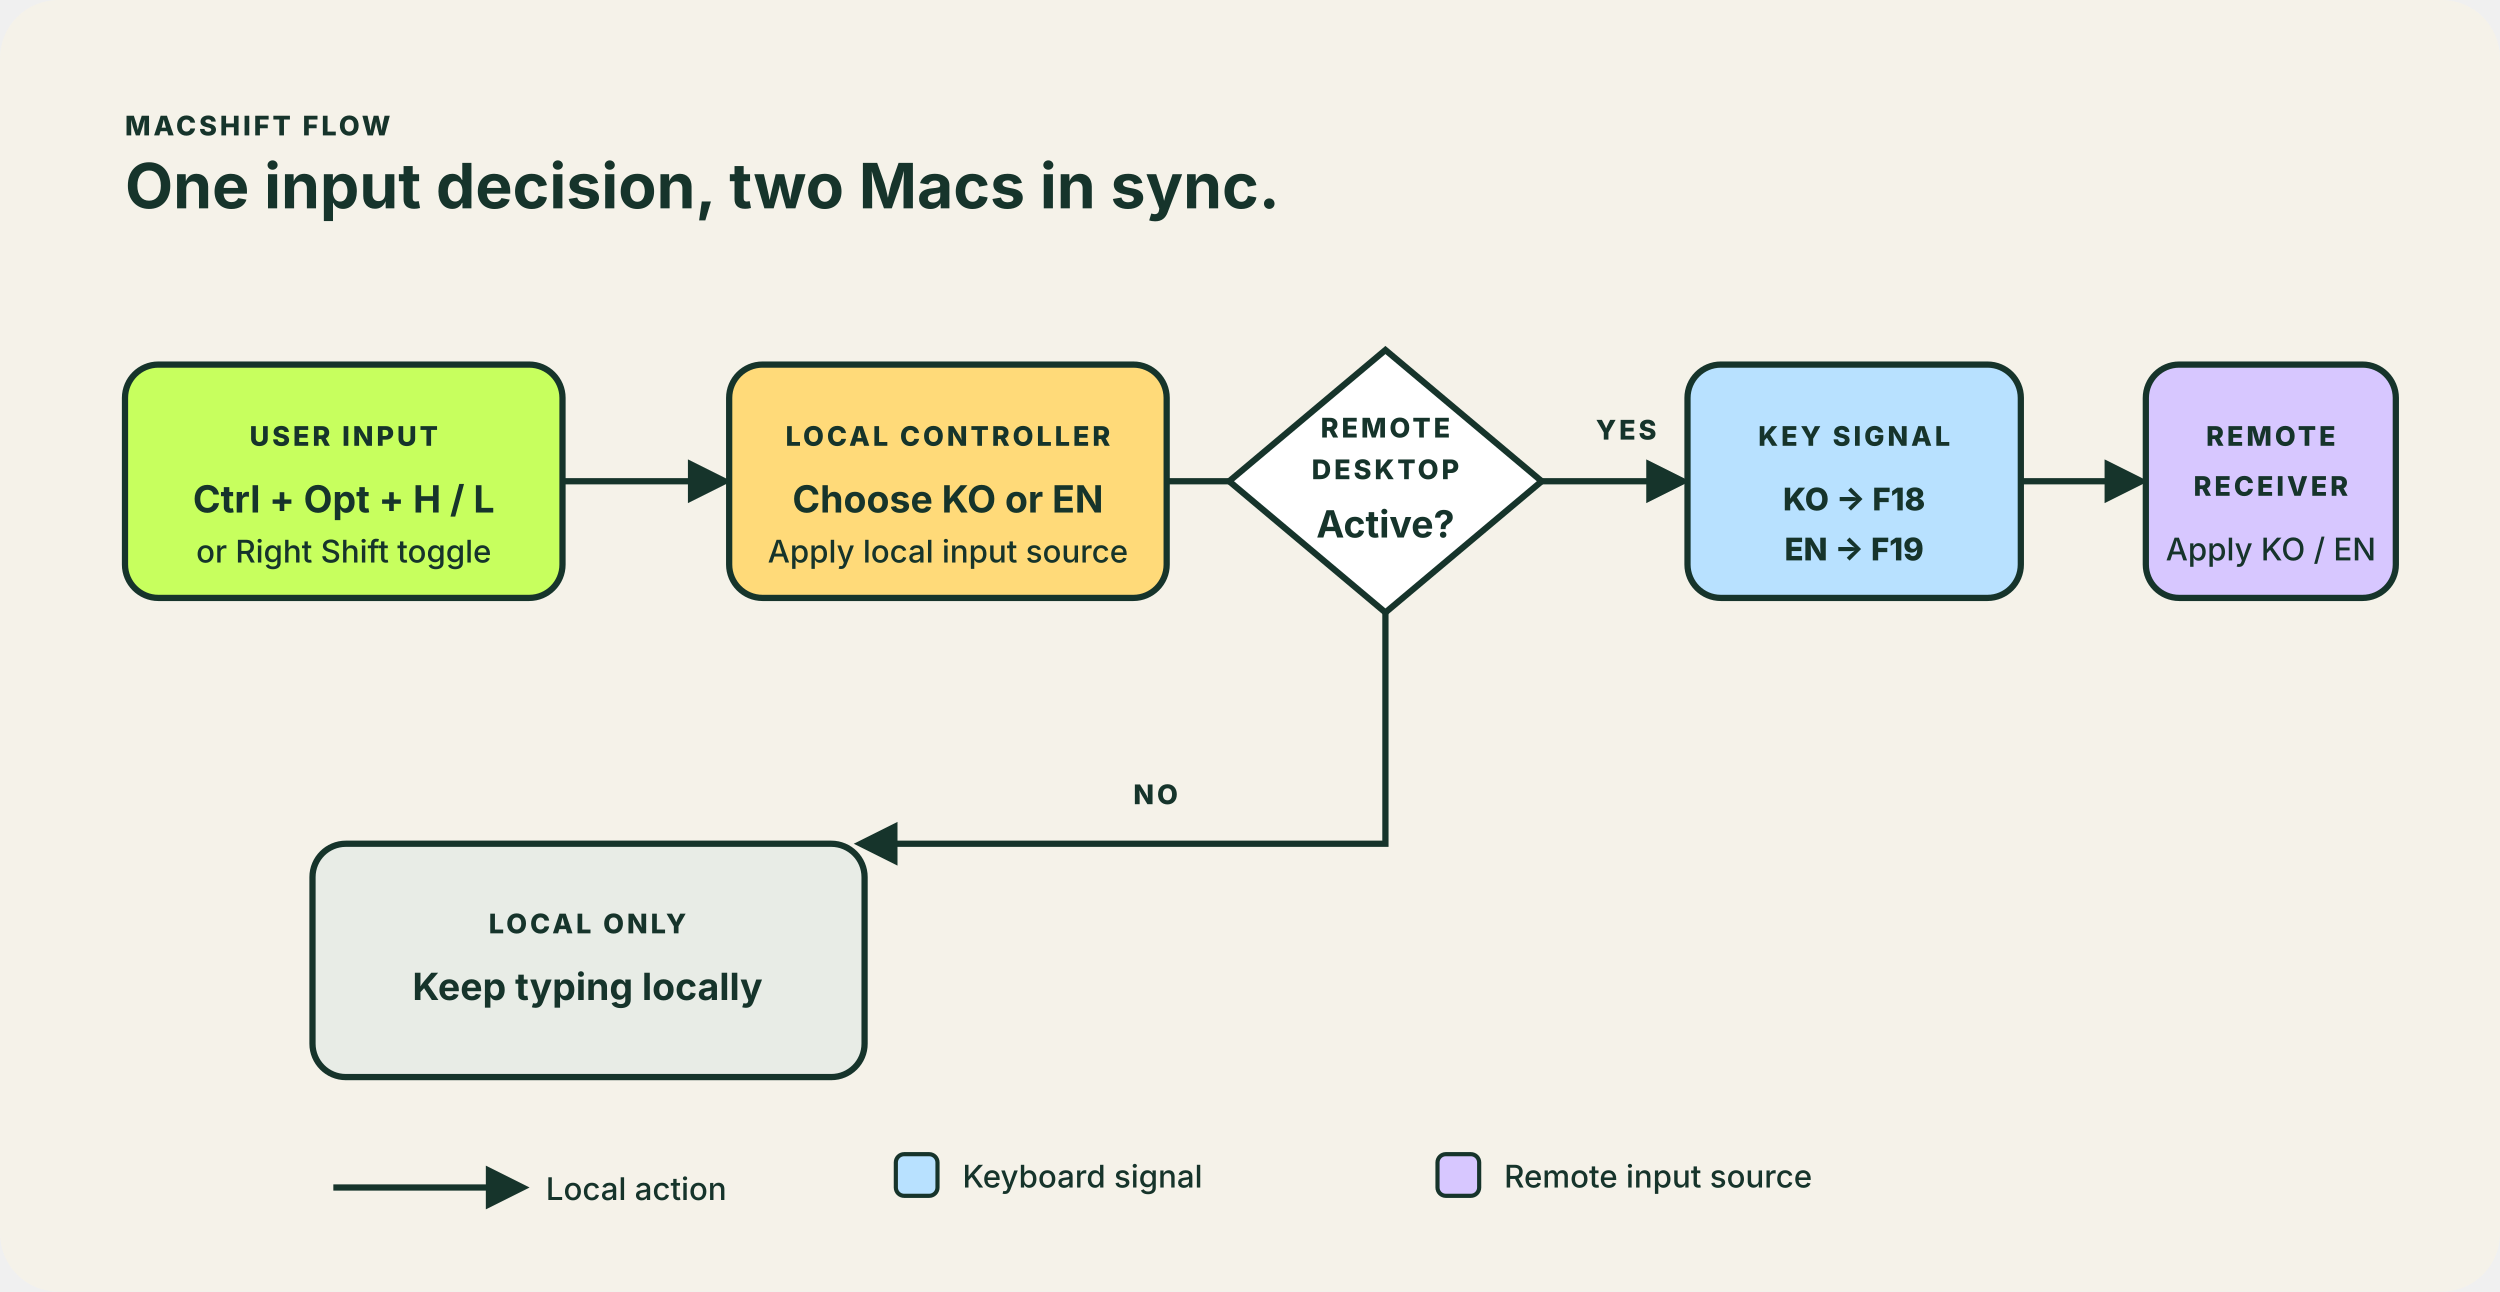
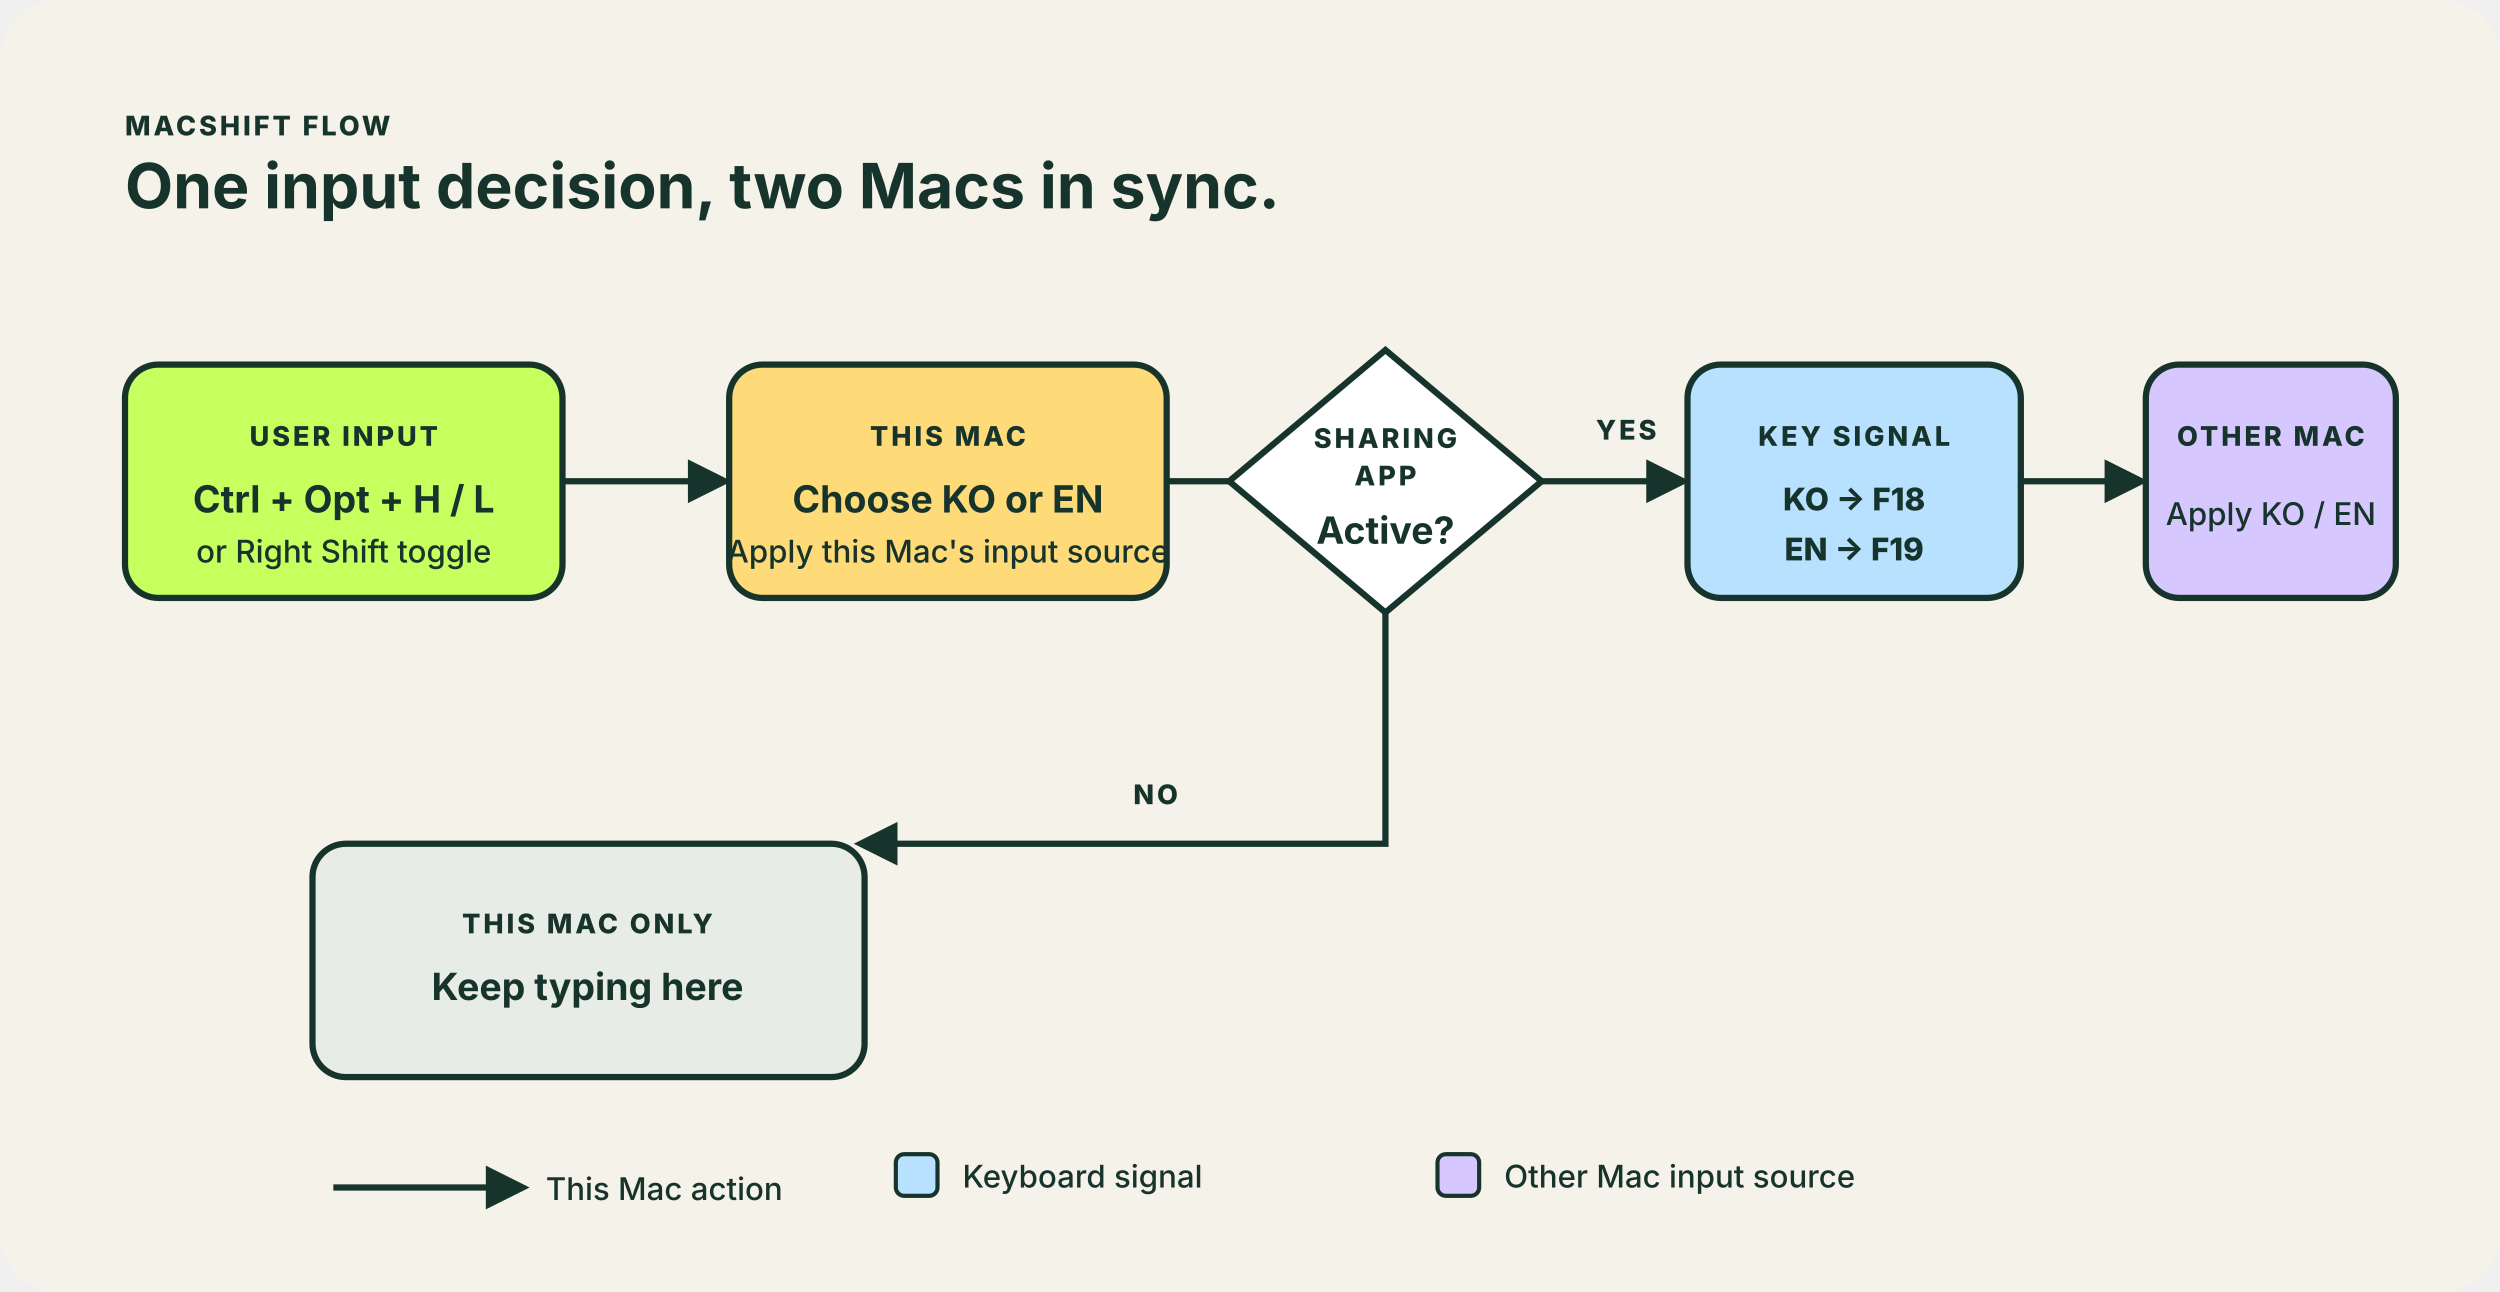
<svg xmlns="http://www.w3.org/2000/svg" viewBox="0 0 1200 620" role="img" aria-labelledby="title desc">
  <defs>
    <marker id="arrow" viewBox="0 0 10 10" refX="8" refY="5" markerWidth="7" markerHeight="7" orient="auto-start-reverse">
      <path d="M 0 0 L 10 5 L 0 10 z" fill="#16342b" />
    </marker>
    <style>
      .line{fill:none;stroke:#16342b;stroke-width:3;marker-end:url(#arrow)}.dash{fill:none;stroke:#16342b;stroke-width:3;stroke-dasharray:8 8;marker-end:url(#arrow)}.box{stroke:#16342b;stroke-width:3}.label{font:700 18px -apple-system,BlinkMacSystemFont,"Segoe UI",sans-serif;fill:#16342b}.small{font:500 15px -apple-system,BlinkMacSystemFont,"Segoe UI",sans-serif;fill:#16342b}.tag{font:800 13px -apple-system,BlinkMacSystemFont,"Segoe UI",sans-serif;fill:#16342b;letter-spacing:1.4px}.signal{font:800 15px -apple-system,BlinkMacSystemFont,"Segoe UI",sans-serif;fill:#16342b}
    </style>
  </defs>
  <rect width="1200" height="620" rx="28" fill="#f5f2e9" />
  <text x="60" y="65" class="tag">MACSHIFT FLOW</text>
  <text x="60" y="100" class="label" style="font-size:30px">One input decision, two Macs in sync.</text>
  <rect x="60" y="175" width="210" height="112" rx="16" class="box" fill="#c7ff5e" />
  <text x="165" y="214" text-anchor="middle" class="tag">USER INPUT</text>
  <text x="165" y="246" text-anchor="middle" class="label">Ctrl + Opt + H / L</text>
  <text x="165" y="270" text-anchor="middle" class="small">or Right Shift toggle</text>
  <path d="M270 231 H347" class="line" />
  <rect x="350" y="175" width="210" height="112" rx="16" class="box" fill="#ffda79" />
-   <text x="455" y="214" text-anchor="middle" class="tag">LOCAL CONTROLLER</text>
+   <text x="455" y="214" text-anchor="middle" class="tag">THIS MAC</text>
  <text x="455" y="246" text-anchor="middle" class="label">Choose KO or EN</text>
-   <text x="455" y="270" text-anchor="middle" class="small">Apply local input source</text>
+   <text x="455" y="270" text-anchor="middle" class="small">Apply this Mac's input source</text>
  <path d="M560 231 H627" class="line" />
  <path d="M665 168 L740 231 L665 294 L590 231 Z" class="box" fill="#ffffff" />
-   <text x="665" y="210" text-anchor="middle" class="tag">REMOTE</text>
-   <text x="665" y="230" text-anchor="middle" class="tag">DESKTOP</text>
-   <text x="665" y="258" text-anchor="middle" class="label">Active?</text>
+   <text x="665" y="215" text-anchor="middle" class="tag">SHARING</text>
+   <text x="665" y="233" text-anchor="middle" class="tag">APP</text>
+   <text x="665" y="261" text-anchor="middle" class="label">Active?</text>
  <path d="M665 294 V405 H414" class="line" />
  <text x="544" y="386" class="tag">NO</text>
  <rect x="150" y="405" width="265" height="112" rx="16" class="box" fill="#e8ece6" />
-   <text x="282" y="448" text-anchor="middle" class="tag">LOCAL ONLY</text>
-   <text x="282" y="480" text-anchor="middle" class="label">Keep typing locally</text>
+   <text x="282" y="448" text-anchor="middle" class="tag">THIS MAC ONLY</text>
+   <text x="282" y="480" text-anchor="middle" class="label">Keep typing here</text>
  <path d="M740 231 H807" class="line" />
  <text x="766" y="211" class="tag">YES</text>
  <rect x="810" y="175" width="160" height="112" rx="16" class="box" fill="#b8e1ff" />
  <text x="890" y="214" text-anchor="middle" class="tag">KEY SIGNAL</text>
  <text x="890" y="245" text-anchor="middle" class="signal">KO → F18</text>
  <text x="890" y="269" text-anchor="middle" class="signal">EN → F19</text>
  <path d="M970 231 H1027" class="line" />
  <rect x="1030" y="175" width="120" height="112" rx="16" class="box" fill="#d7c7ff" />
-   <text x="1090" y="214" text-anchor="middle" class="tag">REMOTE</text>
-   <text x="1090" y="238" text-anchor="middle" class="tag">RECEIVER</text>
-   <text x="1090" y="269" text-anchor="middle" class="small">Apply KO / EN</text>
+   <text x="1090" y="214" text-anchor="middle" class="tag">OTHER MAC</text>
+   <text x="1090" y="252" text-anchor="middle" class="small">Apply KO / EN</text>
  <path d="M160 570 H250" class="line" />
-   <text x="262" y="576" class="small">Local action</text>
+   <text x="262" y="576" class="small">This Mac action</text>
  <rect x="430" y="554" width="20" height="20" rx="4" fill="#b8e1ff" stroke="#16342b" stroke-width="2" />
  <text x="462" y="570" class="small">Keyboard signal</text>
  <rect x="690" y="554" width="20" height="20" rx="4" fill="#d7c7ff" stroke="#16342b" stroke-width="2" />
-   <text x="722" y="570" class="small">Remote input source</text>
+   <text x="722" y="570" class="small">Other Mac input source</text>
</svg>
